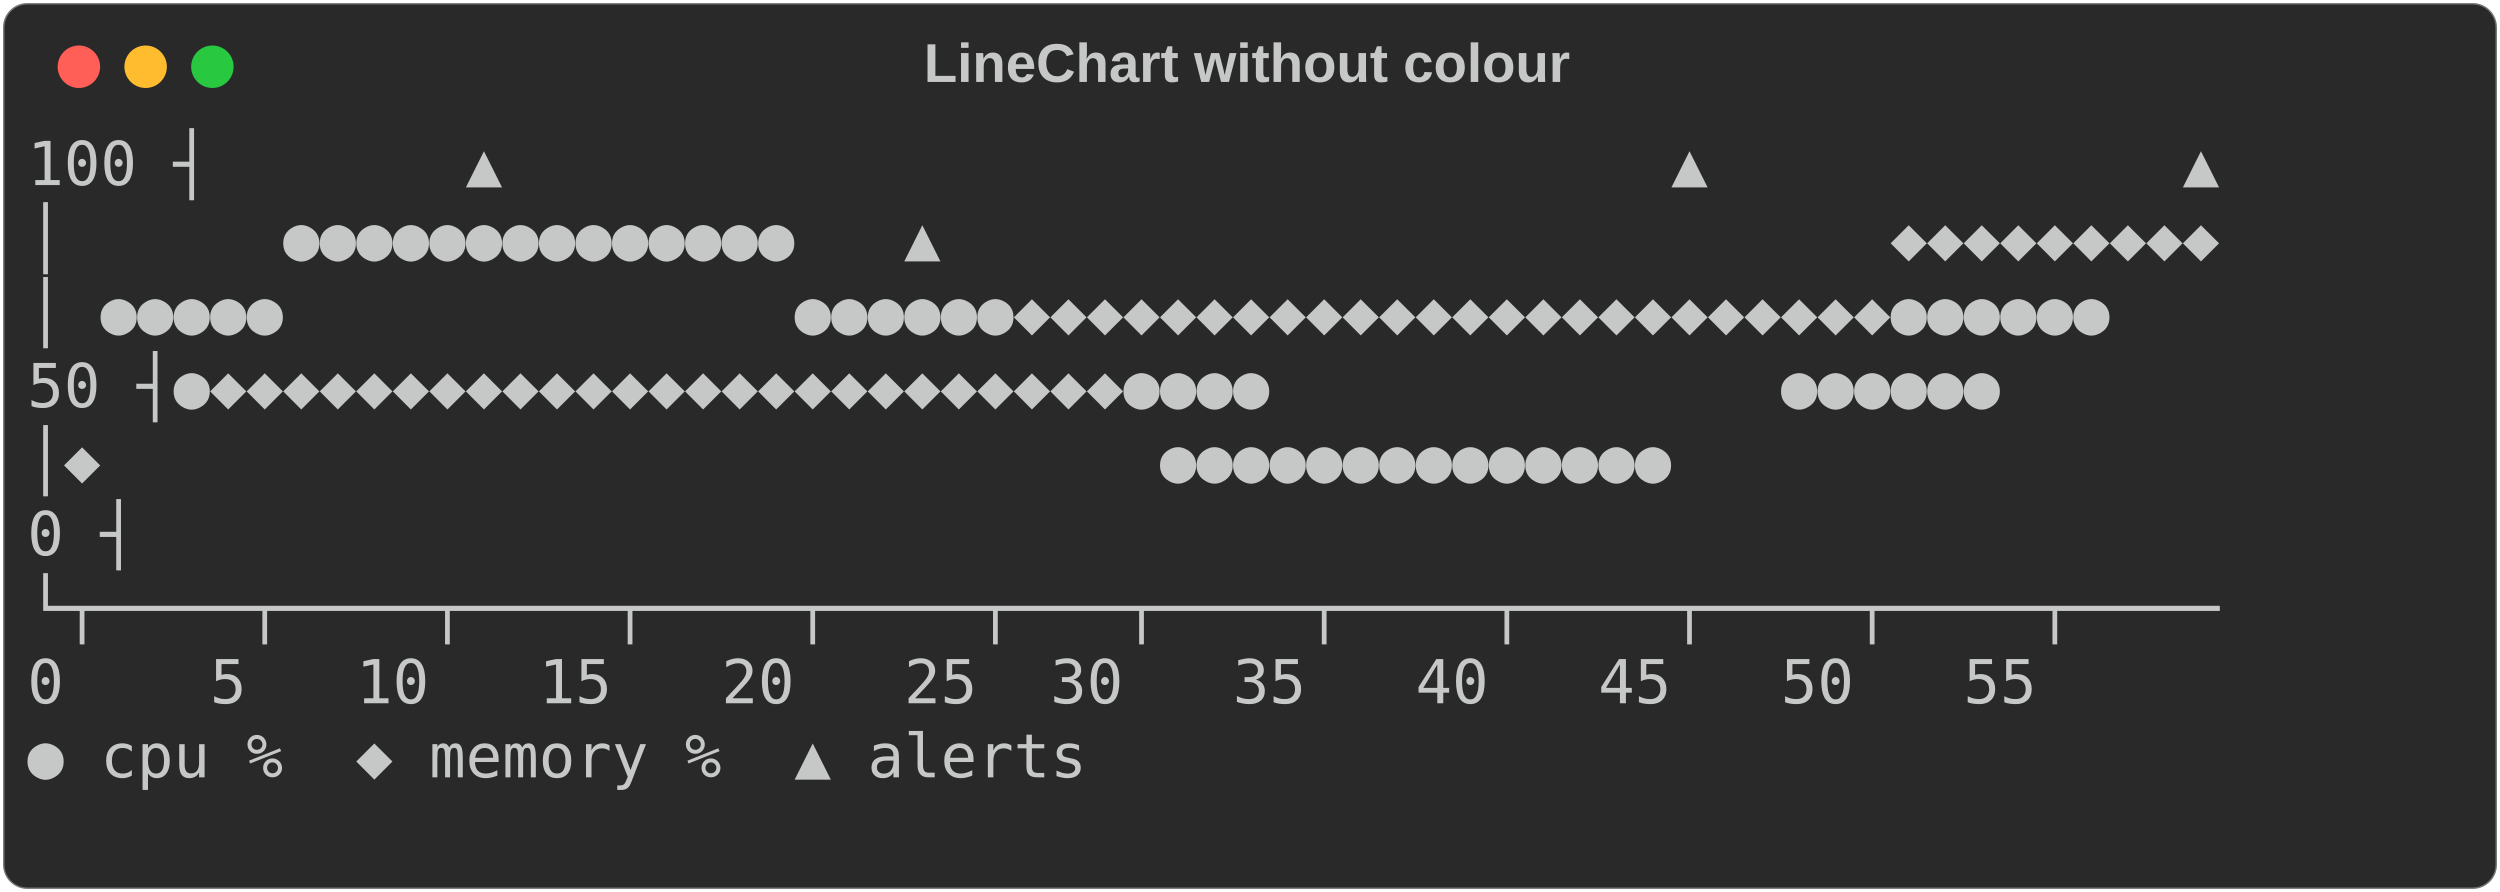
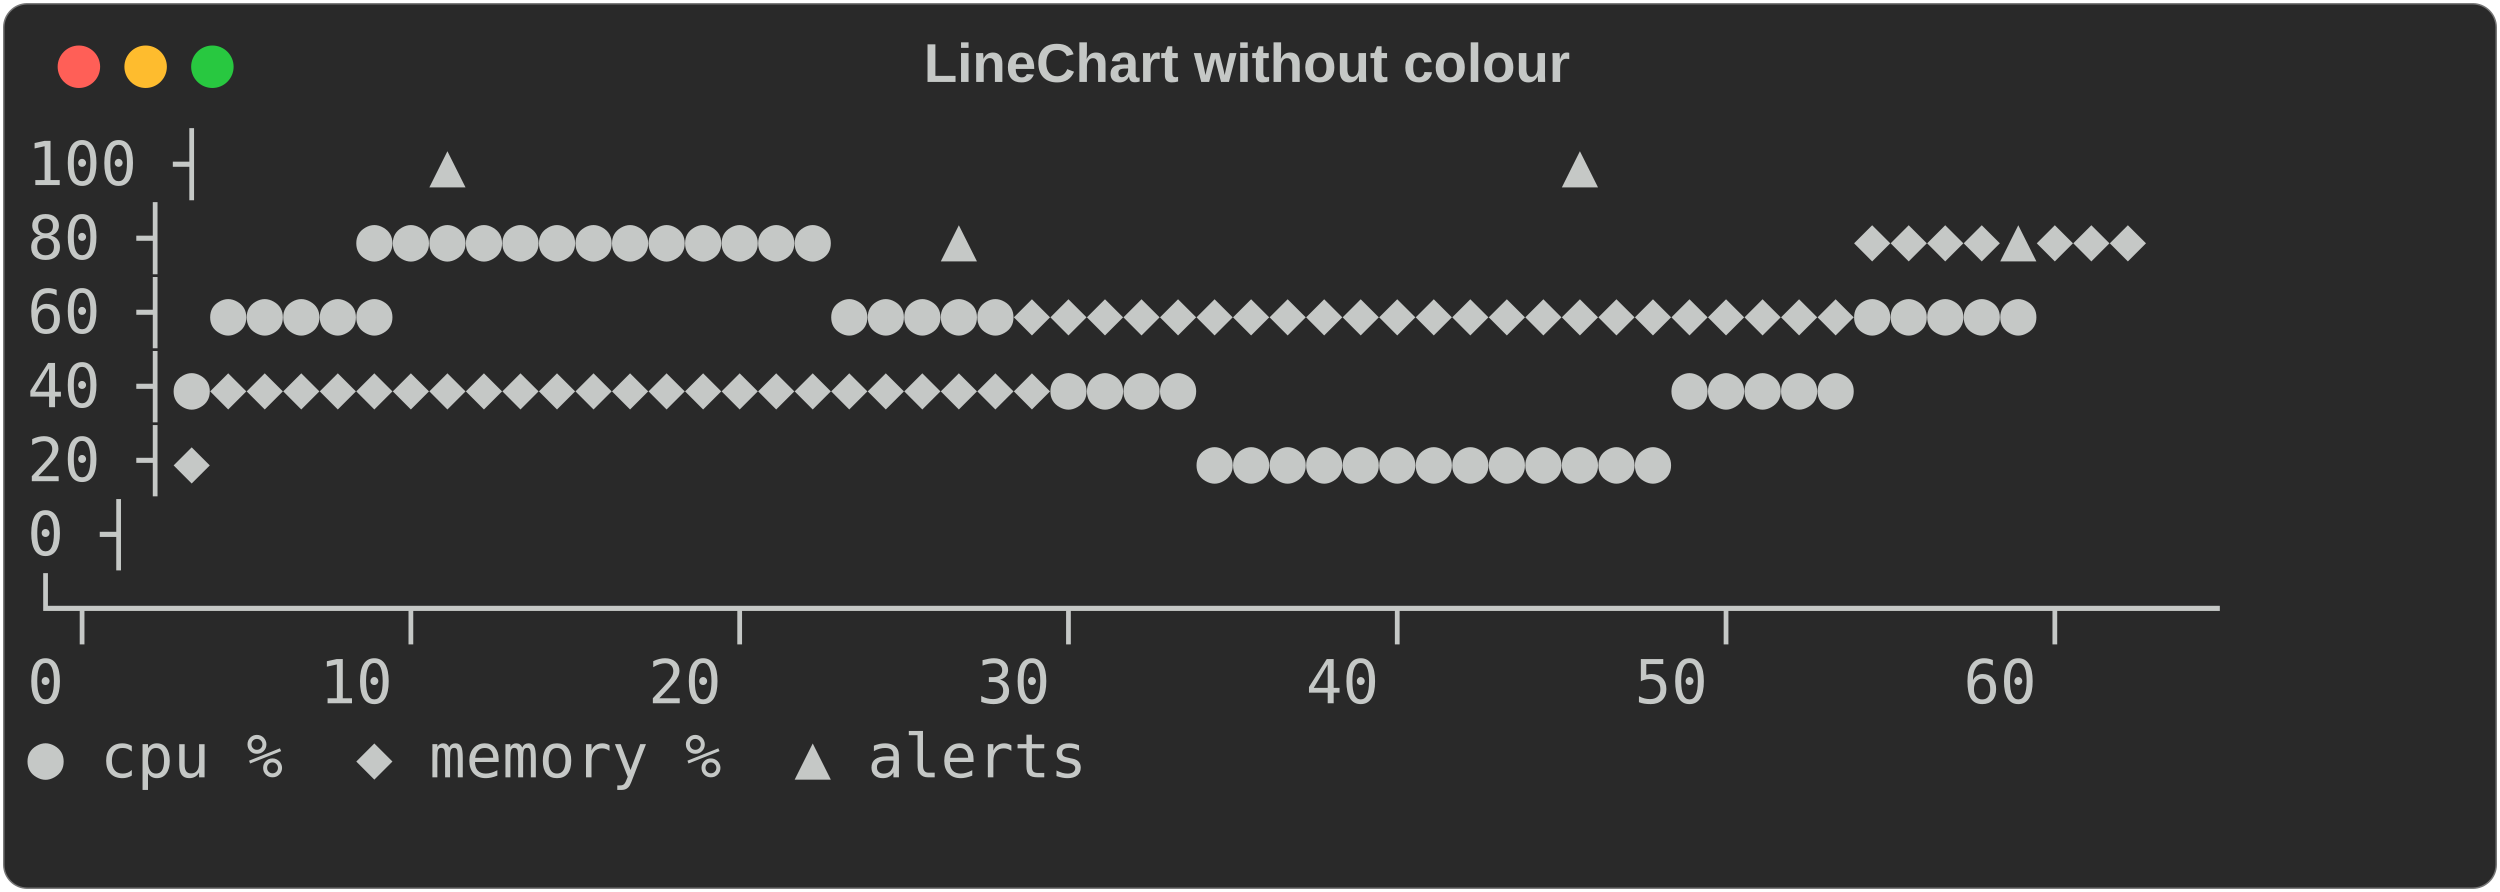
<svg xmlns="http://www.w3.org/2000/svg" class="rich-terminal" viewBox="0 0 824 294.0">
  <style>

    @font-face {
        font-family: "Fira Code";
        src: local("FiraCode-Regular"),
                url("https://cdnjs.cloudflare.com/ajax/libs/firacode/6.2.0/woff2/FiraCode-Regular.woff2") format("woff2"),
                url("https://cdnjs.cloudflare.com/ajax/libs/firacode/6.2.0/woff/FiraCode-Regular.woff") format("woff");
        font-style: normal;
        font-weight: 400;
    }
    @font-face {
        font-family: "Fira Code";
        src: local("FiraCode-Bold"),
                url("https://cdnjs.cloudflare.com/ajax/libs/firacode/6.2.0/woff2/FiraCode-Bold.woff2") format("woff2"),
                url("https://cdnjs.cloudflare.com/ajax/libs/firacode/6.2.0/woff/FiraCode-Bold.woff") format("woff");
        font-style: bold;
        font-weight: 700;
    }

    .guide_charts-plain-matrix {
        font-family: Fira Code, monospace;
        font-size: 20px;
        line-height: 24.4px;
        font-variant-east-asian: full-width;
    }

    .guide_charts-plain-title {
        font-size: 18px;
        font-weight: bold;
        font-family: arial;
    }

    .guide_charts-plain-r1 { fill: #c5c8c6 }
    </style>
  <defs>
    <clipPath id="guide_charts-plain-clip-terminal">
      <rect x="0" y="0" width="804.2" height="243.0" />
    </clipPath>
    <clipPath id="guide_charts-plain-line-0">
      <rect x="0" y="1.5" width="805.2" height="24.65" />
    </clipPath>
    <clipPath id="guide_charts-plain-line-1">
      <rect x="0" y="25.9" width="805.2" height="24.65" />
    </clipPath>
    <clipPath id="guide_charts-plain-line-2">
      <rect x="0" y="50.3" width="805.2" height="24.65" />
    </clipPath>
    <clipPath id="guide_charts-plain-line-3">
      <rect x="0" y="74.7" width="805.2" height="24.65" />
    </clipPath>
    <clipPath id="guide_charts-plain-line-4">
      <rect x="0" y="99.1" width="805.2" height="24.65" />
    </clipPath>
    <clipPath id="guide_charts-plain-line-5">
      <rect x="0" y="123.5" width="805.2" height="24.65" />
    </clipPath>
    <clipPath id="guide_charts-plain-line-6">
      <rect x="0" y="147.9" width="805.2" height="24.65" />
    </clipPath>
    <clipPath id="guide_charts-plain-line-7">
      <rect x="0" y="172.3" width="805.2" height="24.65" />
    </clipPath>
    <clipPath id="guide_charts-plain-line-8">
      <rect x="0" y="196.7" width="805.2" height="24.65" />
    </clipPath>
  </defs>
  <rect fill="#292929" stroke="rgba(255,255,255,0.35)" stroke-width="1" x="1" y="1" width="822" height="292" rx="8" />
  <text class="guide_charts-plain-title" fill="#c5c8c6" text-anchor="middle" x="411" y="27">LineChart without colour</text>
  <g transform="translate(26,22)">
    <circle cx="0" cy="0" r="7" fill="#ff5f57" />
    <circle cx="22" cy="0" r="7" fill="#febc2e" />
    <circle cx="44" cy="0" r="7" fill="#28c840" />
  </g>
  <g transform="translate(9, 41)" clip-path="url(#guide_charts-plain-clip-terminal)">
    <g class="guide_charts-plain-matrix">
-       <text class="guide_charts-plain-r1" x="0" y="20" textLength="780.8" clip-path="url(#guide_charts-plain-line-0)">100 ┤       ▲                                ▲             ▲    </text>
+       <text class="guide_charts-plain-r1" x="0" y="20" textLength="780.8" clip-path="url(#guide_charts-plain-line-0)">100 ┤      ▲                              ▲                     </text>
      <text class="guide_charts-plain-r1" x="805.2" y="20" textLength="12.2" clip-path="url(#guide_charts-plain-line-0)">
</text>
-       <text class="guide_charts-plain-r1" x="0" y="44.4" textLength="780.8" clip-path="url(#guide_charts-plain-line-1)">    │      ●●●●●●●●●●●●●●   ▲                          ◆◆◆◆◆◆◆◆◆</text>
+       <text class="guide_charts-plain-r1" x="0" y="44.4" textLength="780.8" clip-path="url(#guide_charts-plain-line-1)"> 80 ┤     ●●●●●●●●●●●●●   ▲                        ◆◆◆◆▲◆◆◆     </text>
      <text class="guide_charts-plain-r1" x="805.2" y="44.4" textLength="12.2" clip-path="url(#guide_charts-plain-line-1)">
</text>
-       <text class="guide_charts-plain-r1" x="0" y="68.8" textLength="780.8" clip-path="url(#guide_charts-plain-line-2)">    │ ●●●●●              ●●●●●●◆◆◆◆◆◆◆◆◆◆◆◆◆◆◆◆◆◆◆◆◆◆◆◆●●●●●●   </text>
+       <text class="guide_charts-plain-r1" x="0" y="68.8" textLength="780.8" clip-path="url(#guide_charts-plain-line-2)"> 60 ┤ ●●●●●            ●●●●●◆◆◆◆◆◆◆◆◆◆◆◆◆◆◆◆◆◆◆◆◆◆◆●●●●●        </text>
      <text class="guide_charts-plain-r1" x="805.2" y="68.8" textLength="12.2" clip-path="url(#guide_charts-plain-line-2)">
</text>
-       <text class="guide_charts-plain-r1" x="0" y="93.2" textLength="780.8" clip-path="url(#guide_charts-plain-line-3)"> 50 ┤●◆◆◆◆◆◆◆◆◆◆◆◆◆◆◆◆◆◆◆◆◆◆◆◆◆●●●●              ●●●●●●         </text>
+       <text class="guide_charts-plain-r1" x="0" y="93.2" textLength="780.8" clip-path="url(#guide_charts-plain-line-3)"> 40 ┤●◆◆◆◆◆◆◆◆◆◆◆◆◆◆◆◆◆◆◆◆◆◆◆●●●●             ●●●●●             </text>
      <text class="guide_charts-plain-r1" x="805.2" y="93.2" textLength="12.2" clip-path="url(#guide_charts-plain-line-3)">
</text>
-       <text class="guide_charts-plain-r1" x="0" y="117.6" textLength="780.8" clip-path="url(#guide_charts-plain-line-4)">    │◆                             ●●●●●●●●●●●●●●               </text>
+       <text class="guide_charts-plain-r1" x="0" y="117.6" textLength="780.8" clip-path="url(#guide_charts-plain-line-4)"> 20 ┤◆                           ●●●●●●●●●●●●●                  </text>
      <text class="guide_charts-plain-r1" x="805.2" y="117.6" textLength="12.2" clip-path="url(#guide_charts-plain-line-4)">
</text>
      <text class="guide_charts-plain-r1" x="0" y="142" textLength="780.8" clip-path="url(#guide_charts-plain-line-5)">  0 ┤                                                           </text>
      <text class="guide_charts-plain-r1" x="805.2" y="142" textLength="12.2" clip-path="url(#guide_charts-plain-line-5)">
</text>
-       <text class="guide_charts-plain-r1" x="0" y="166.4" textLength="780.8" clip-path="url(#guide_charts-plain-line-6)">    └┬────┬────┬────┬────┬────┬───┬────┬────┬────┬────┬────┬────</text>
+       <text class="guide_charts-plain-r1" x="0" y="166.4" textLength="780.8" clip-path="url(#guide_charts-plain-line-6)">    └┬────────┬────────┬────────┬────────┬────────┬────────┬────</text>
      <text class="guide_charts-plain-r1" x="805.2" y="166.4" textLength="12.2" clip-path="url(#guide_charts-plain-line-6)">
</text>
-       <text class="guide_charts-plain-r1" x="0" y="190.8" textLength="780.8" clip-path="url(#guide_charts-plain-line-7)">     0    5   10   15   20   25  30   35   40   45   50   55    </text>
+       <text class="guide_charts-plain-r1" x="0" y="190.8" textLength="780.8" clip-path="url(#guide_charts-plain-line-7)">     0       10       20       30       40       50       60    </text>
      <text class="guide_charts-plain-r1" x="805.2" y="190.8" textLength="12.2" clip-path="url(#guide_charts-plain-line-7)">
</text>
      <text class="guide_charts-plain-r1" x="0" y="215.2" textLength="780.8" clip-path="url(#guide_charts-plain-line-8)">● cpu %  ◆ memory %  ▲ alerts                                   </text>
      <text class="guide_charts-plain-r1" x="805.2" y="215.2" textLength="12.2" clip-path="url(#guide_charts-plain-line-8)">
</text>
      <text class="guide_charts-plain-r1" x="805.2" y="239.6" textLength="12.2" clip-path="url(#guide_charts-plain-line-9)">
</text>
    </g>
  </g>
</svg>
